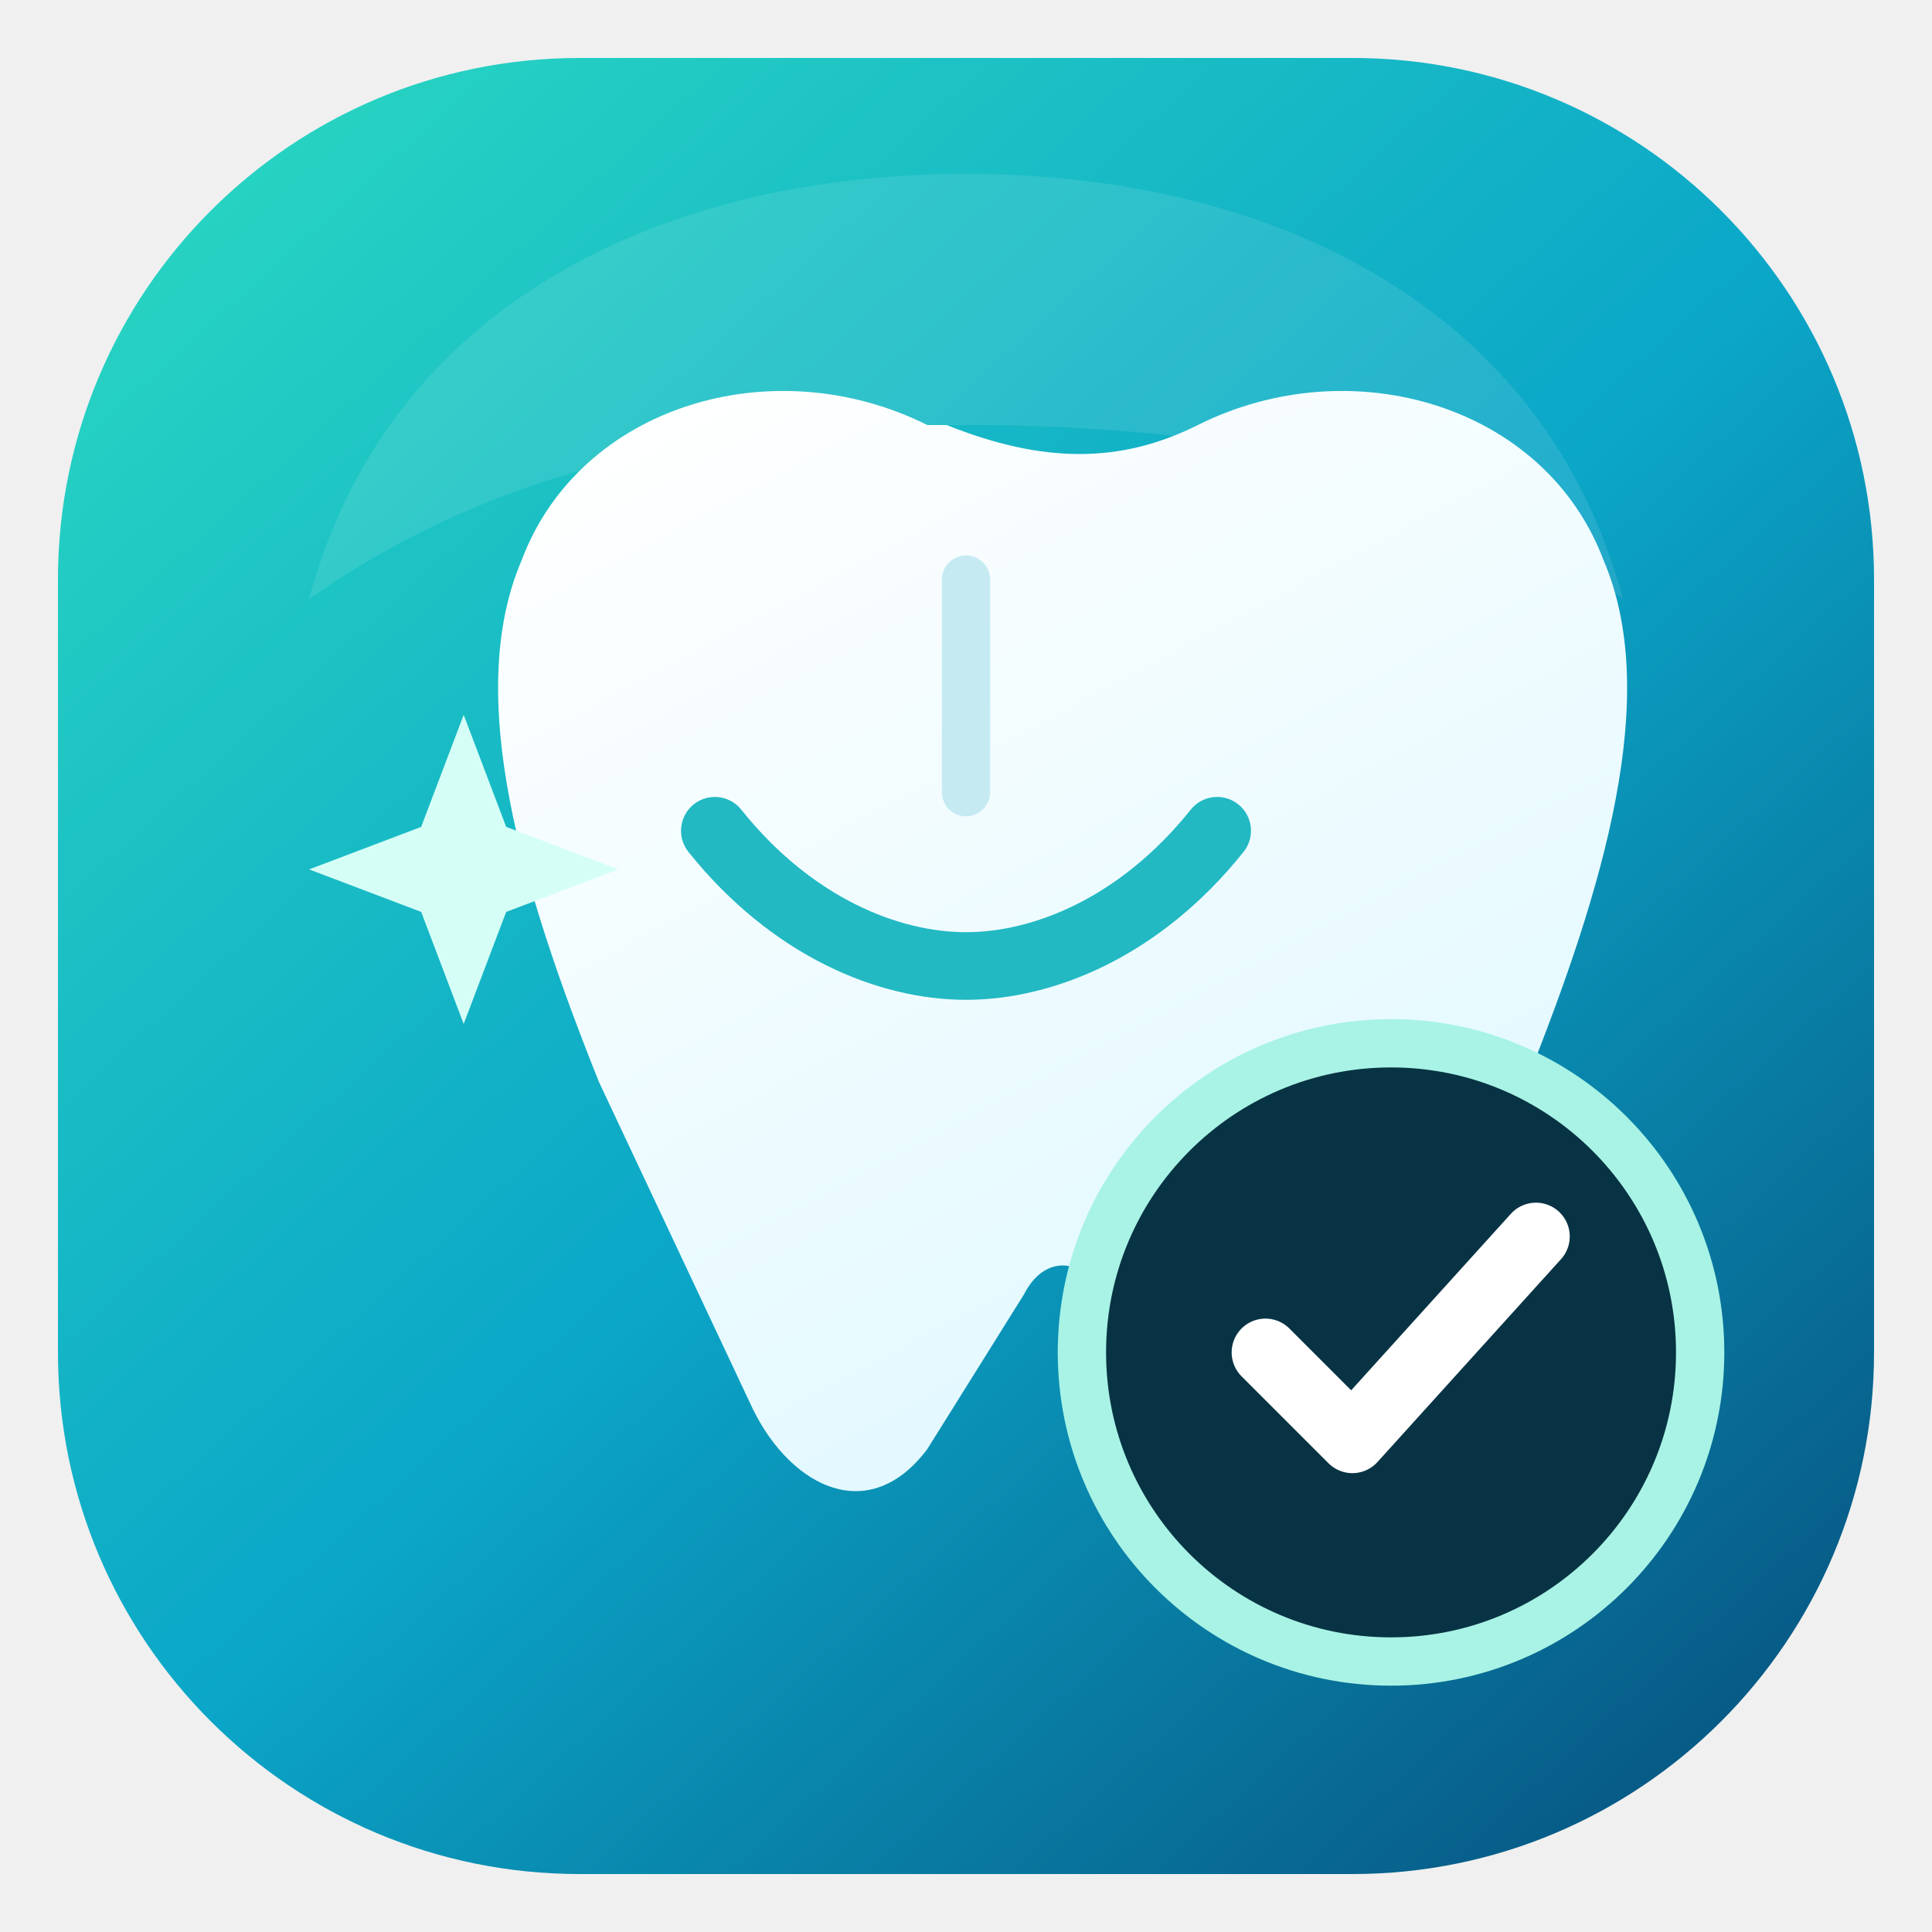
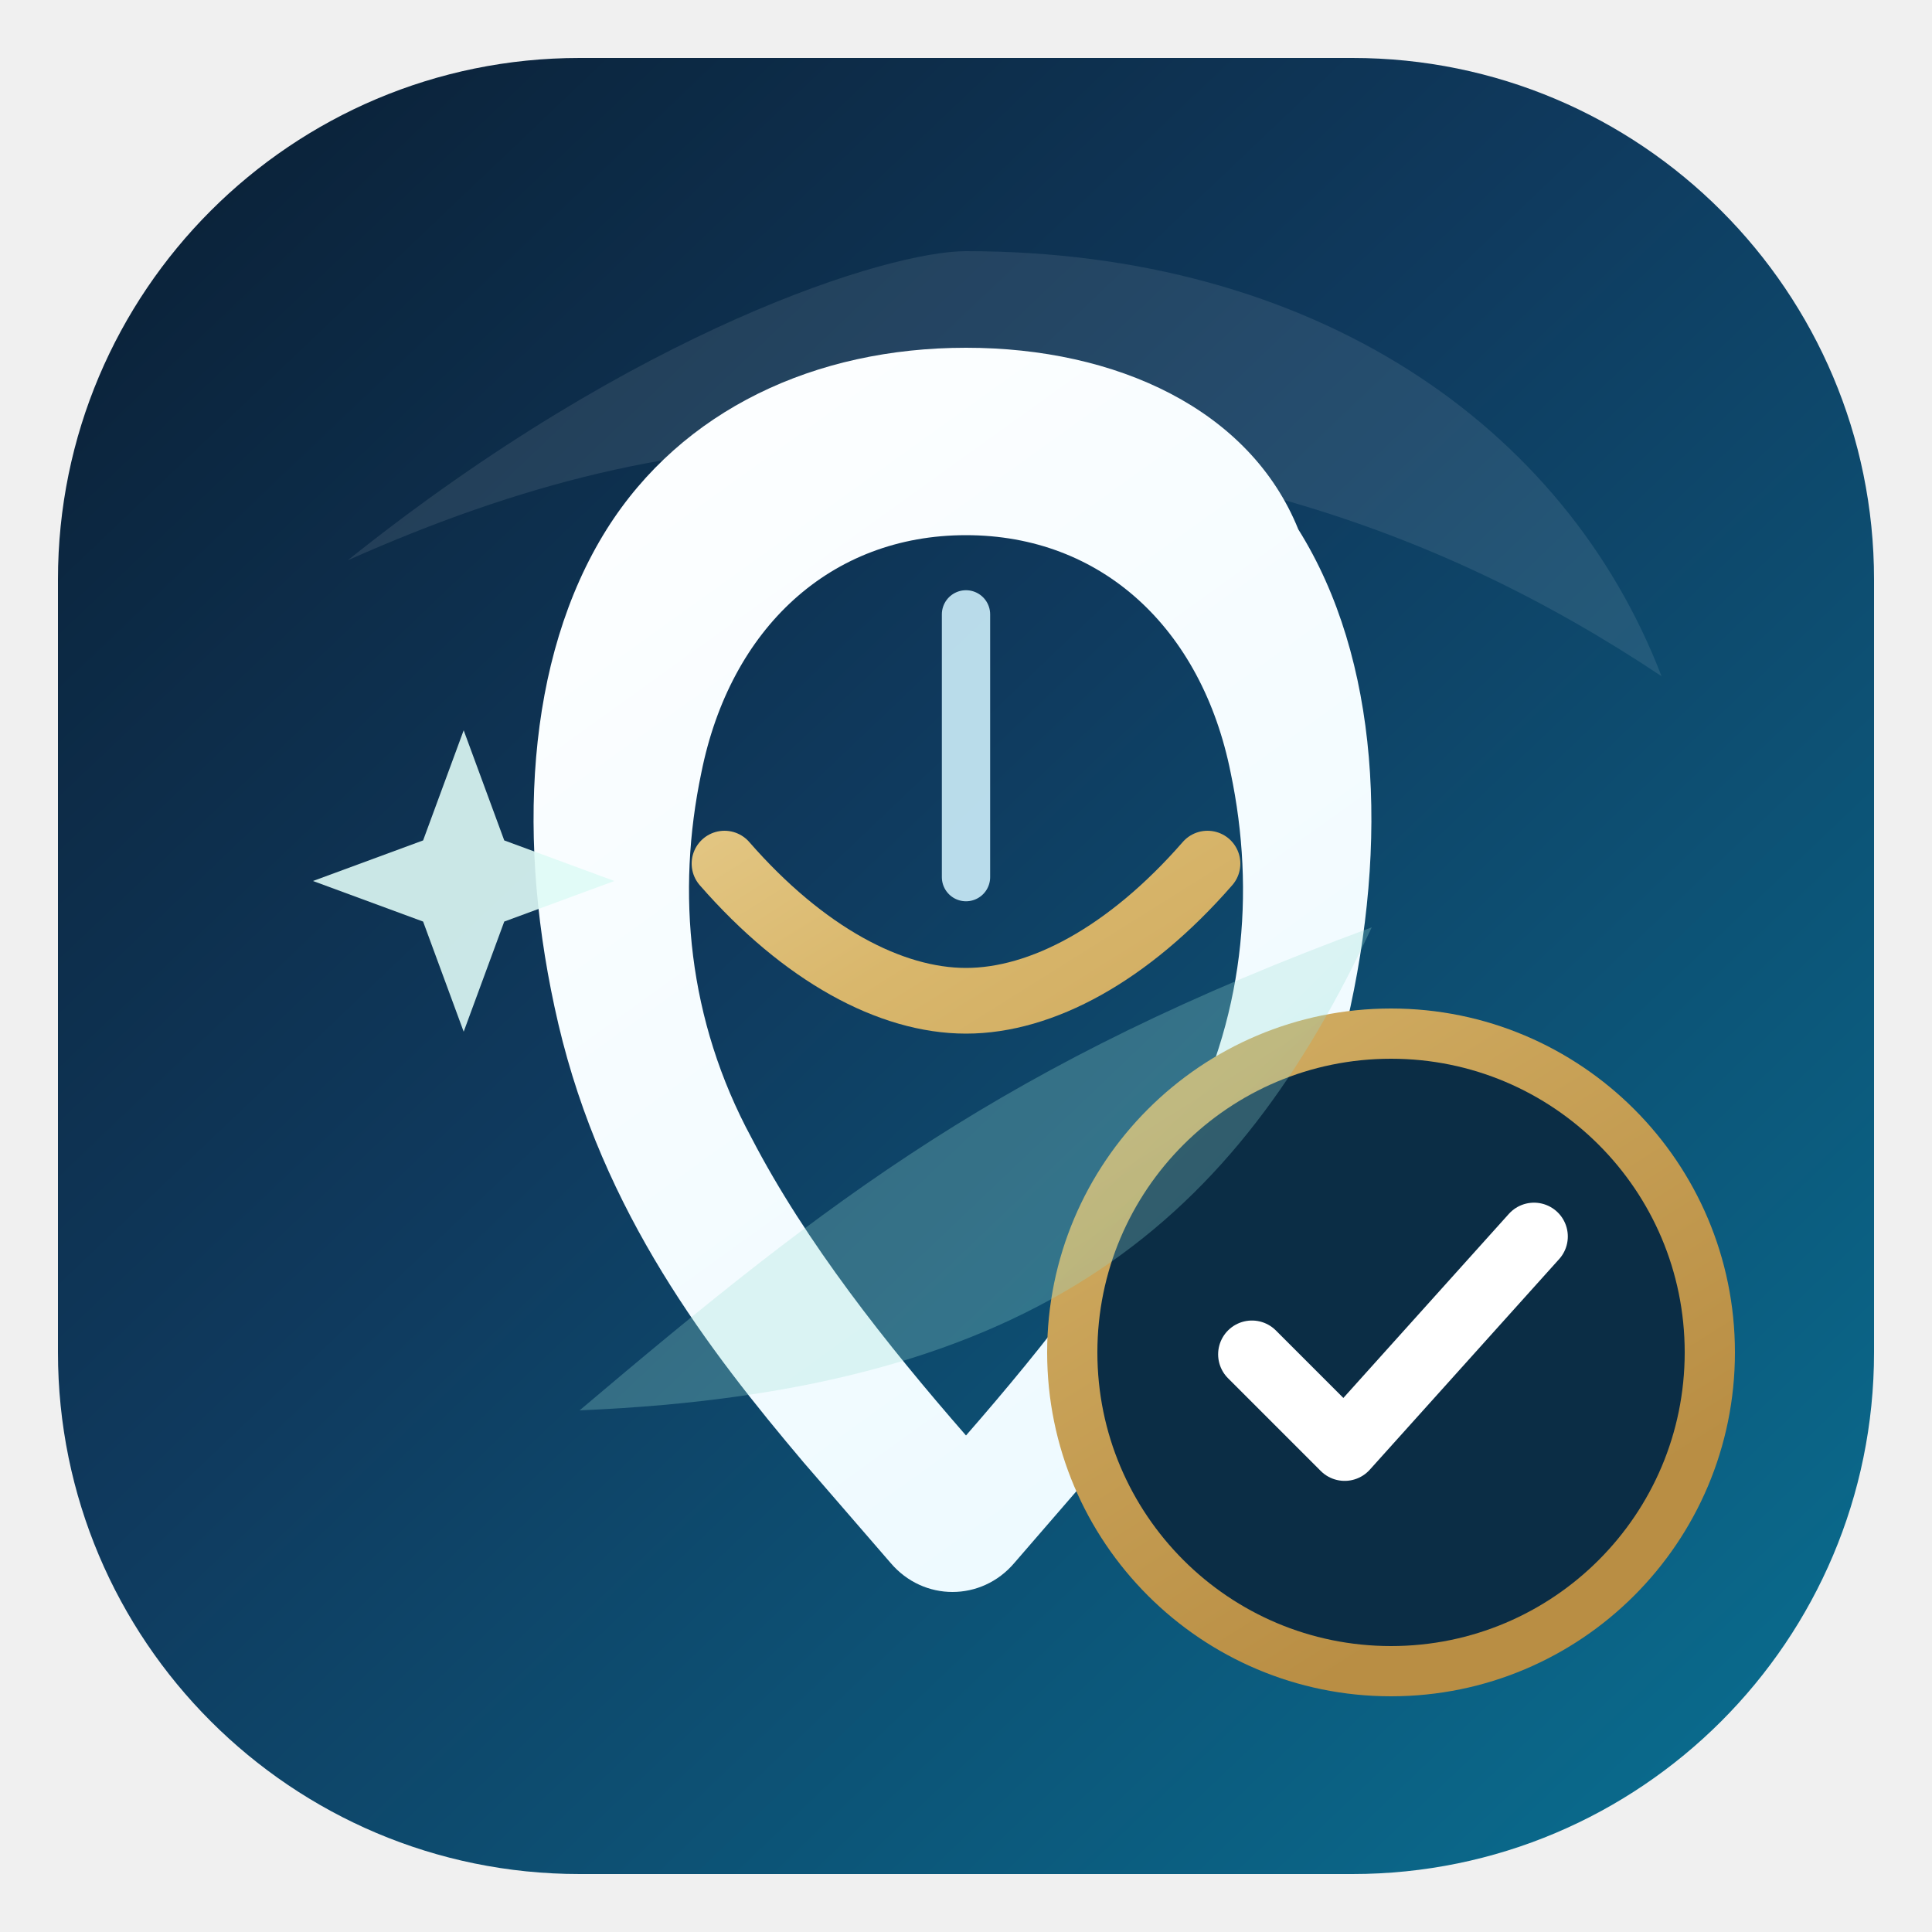
- <svg xmlns="http://www.w3.org/2000/svg" viewBox="0 0 100 100" role="img" aria-label="BrightSmile Dental clinic logo">
+ <svg xmlns="http://www.w3.org/2000/svg" viewBox="0 0 100 100" role="img" aria-label="BrightSmile Luxury Dental Clinic logo">
  <defs>
-     <linearGradient id="brand" x1="12" y1="8" x2="88" y2="92" gradientUnits="userSpaceOnUse">
-       <stop offset="0" stop-color="#27d3c2" />
-       <stop offset=".52" stop-color="#0ba6c8" />
-       <stop offset="1" stop-color="#075985" />
+     <linearGradient id="luxuryBg" x1="10" y1="8" x2="90" y2="92" gradientUnits="userSpaceOnUse">
+       <stop offset="0" stop-color="#0b2239" />
+       <stop offset="0.42" stop-color="#0f3a5e" />
+       <stop offset="1" stop-color="#0a6b8d" />
    </linearGradient>
-     <linearGradient id="enamel" x1="34" y1="20" x2="64" y2="76" gradientUnits="userSpaceOnUse">
+     <linearGradient id="goldLine" x1="30" y1="18" x2="72" y2="85" gradientUnits="userSpaceOnUse">
+       <stop offset="0" stop-color="#f8e7b5" />
+       <stop offset="0.45" stop-color="#d9b76c" />
+       <stop offset="1" stop-color="#b98e44" />
+     </linearGradient>
+     <linearGradient id="tooth" x1="24" y1="18" x2="70" y2="82" gradientUnits="userSpaceOnUse">
      <stop offset="0" stop-color="#ffffff" />
-       <stop offset="1" stop-color="#dff8ff" />
+       <stop offset="1" stop-color="#ebf9ff" />
+     </linearGradient>
+     <linearGradient id="badgeGlow" x1="58" y1="60" x2="86" y2="88" gradientUnits="userSpaceOnUse">
+       <stop offset="0" stop-color="#9adfd3" />
+       <stop offset="1" stop-color="#39b2d9" />
    </linearGradient>
  </defs>
-   <rect x="3" y="3" width="94" height="94" rx="27" fill="url(#brand)" />
-   <path d="M16 31C20 16 34 9 50 9s30 7 34 22c-10-7-21-9-34-9s-24 2-34 9Z" fill="#fff" opacity=".1" />
-   <path d="M48 22c-8-4-18-1-21 7-3 7 0 17 4 27l8 17c2 4 6 6 9 2l5-8c1-2 3-2 4 0l5 8c3 4 7 2 9-2l8-17c4-10 7-20 4-27-3-8-13-11-21-7-4 2-8 2-13 0Z" fill="url(#enamel)" />
-   <path d="M37 43c4 5 9 7 13 7s9-2 13-7" fill="none" stroke="#22b9c3" stroke-width="3.5" stroke-linecap="round" />
-   <path d="M50 30v11" fill="none" stroke="#c5eaf2" stroke-width="2.5" stroke-linecap="round" />
-   <circle cx="72" cy="70" r="16" fill="#083344" stroke="#a8f3e5" stroke-width="2.5" />
-   <path d="m65.5 70 4.5 4.5 9.5-10.5" fill="none" stroke="#fff" stroke-width="3.5" stroke-linecap="round" stroke-linejoin="round" />
-   <path d="m24 37 2.2 5.8L32 45l-5.8 2.2L24 53l-2.2-5.8L16 45l5.8-2.2L24 37Z" fill="#d5fff6" />
+   <rect x="3" y="3" width="94" height="94" rx="27" fill="url(#luxuryBg)" />
+   <path d="M18 29c15-12 28-16 32-16 18 0 31 9 36 22-12-8-25-12-42-12-9 0-17 2-26 6Z" fill="#ffffff" opacity="0.09" />
+   <path d="M50 18c-7.8 0-14.7 3.2-18.6 9.4-4.2 6.7-4.7 16.2-2.5 25.6 2.3 9.8 7.8 16.9 12.7 22.7l4.5 5.2c1.7 2 4.7 2 6.4 0l4.5-5.2c4.9-5.8 10.4-12.9 12.7-22.7 2.2-9.4 1.7-18.9-2.5-25.6C64.7 21.2 57.8 18 50 18Zm0 9.7c7 0 12.2 4.8 13.7 12.3 1.3 6.2.7 12.8-2.6 18.9-2.8 5.4-7 10.7-11.1 15.4-4.1-4.7-8.3-10-11.1-15.4-3.3-6.1-3.9-12.7-2.6-18.9 1.5-7.5 6.7-12.3 13.7-12.3Z" fill="url(#tooth)" />
+   <path d="M37.5 44.7c4.1 4.7 8.6 7.1 12.5 7.1s8.4-2.4 12.5-7.1" fill="none" stroke="url(#goldLine)" stroke-width="3.4" stroke-linecap="round" />
+   <path d="M50 31.8v13.6" fill="none" stroke="#ccedf9" stroke-width="2.5" stroke-linecap="round" opacity="0.9" />
+   <circle cx="72" cy="70" r="16.5" fill="#0b2d45" stroke="url(#goldLine)" stroke-width="2.6" />
+   <path d="m64.8 70.1 4.8 4.8 9.8-10.9" fill="none" stroke="#ffffff" stroke-width="3.5" stroke-linecap="round" stroke-linejoin="round" />
+   <path d="M24 37.8l2.1 5.7 5.7 2.1-5.7 2.1-2.1 5.7-2.1-5.7-5.7-2.1 5.7-2.1 2.1-5.7Z" fill="#dffbf6" opacity="0.9" />
+   <path d="M30 73c13-11 22-18 41-25-7 15-17 24-41 25Z" fill="url(#badgeGlow)" opacity="0.28" />
</svg>
